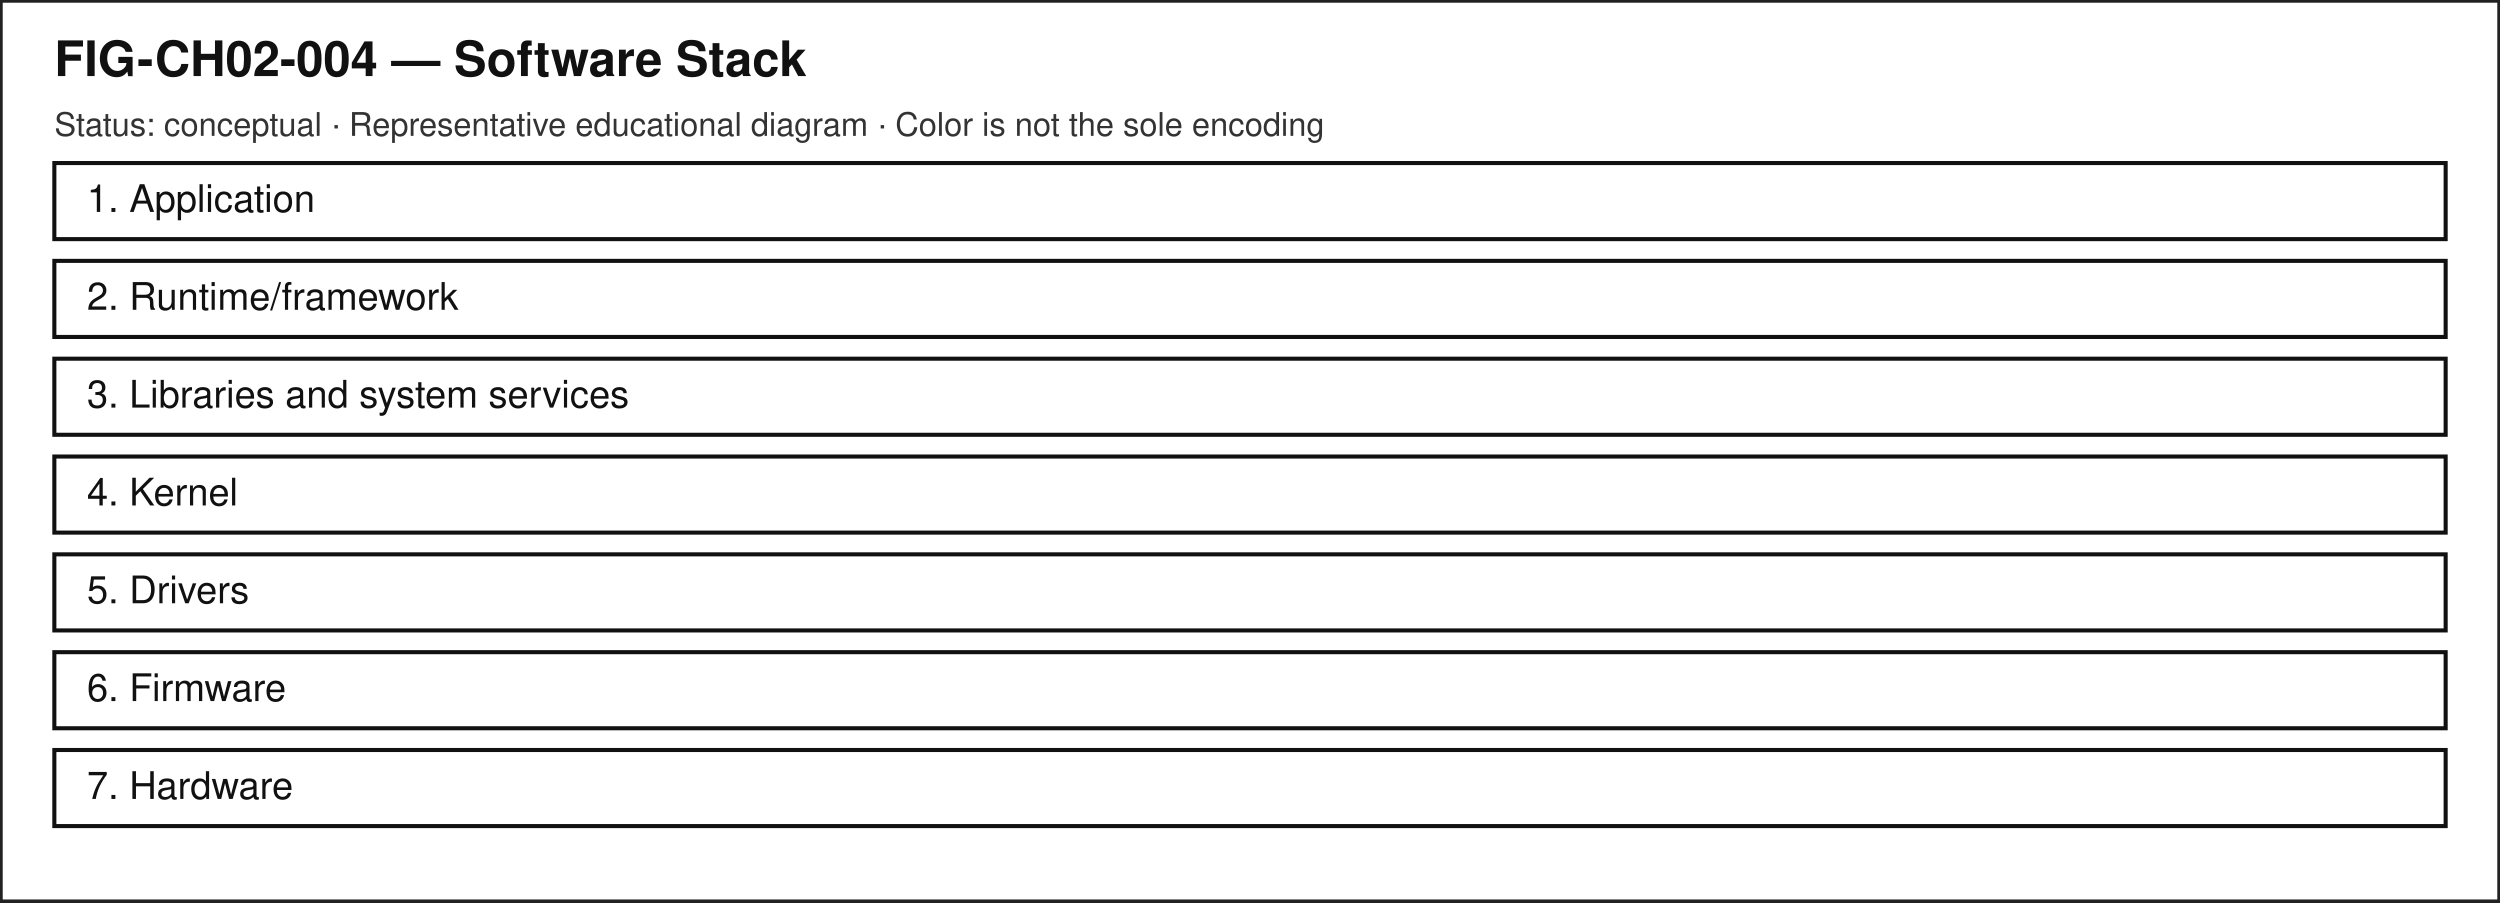
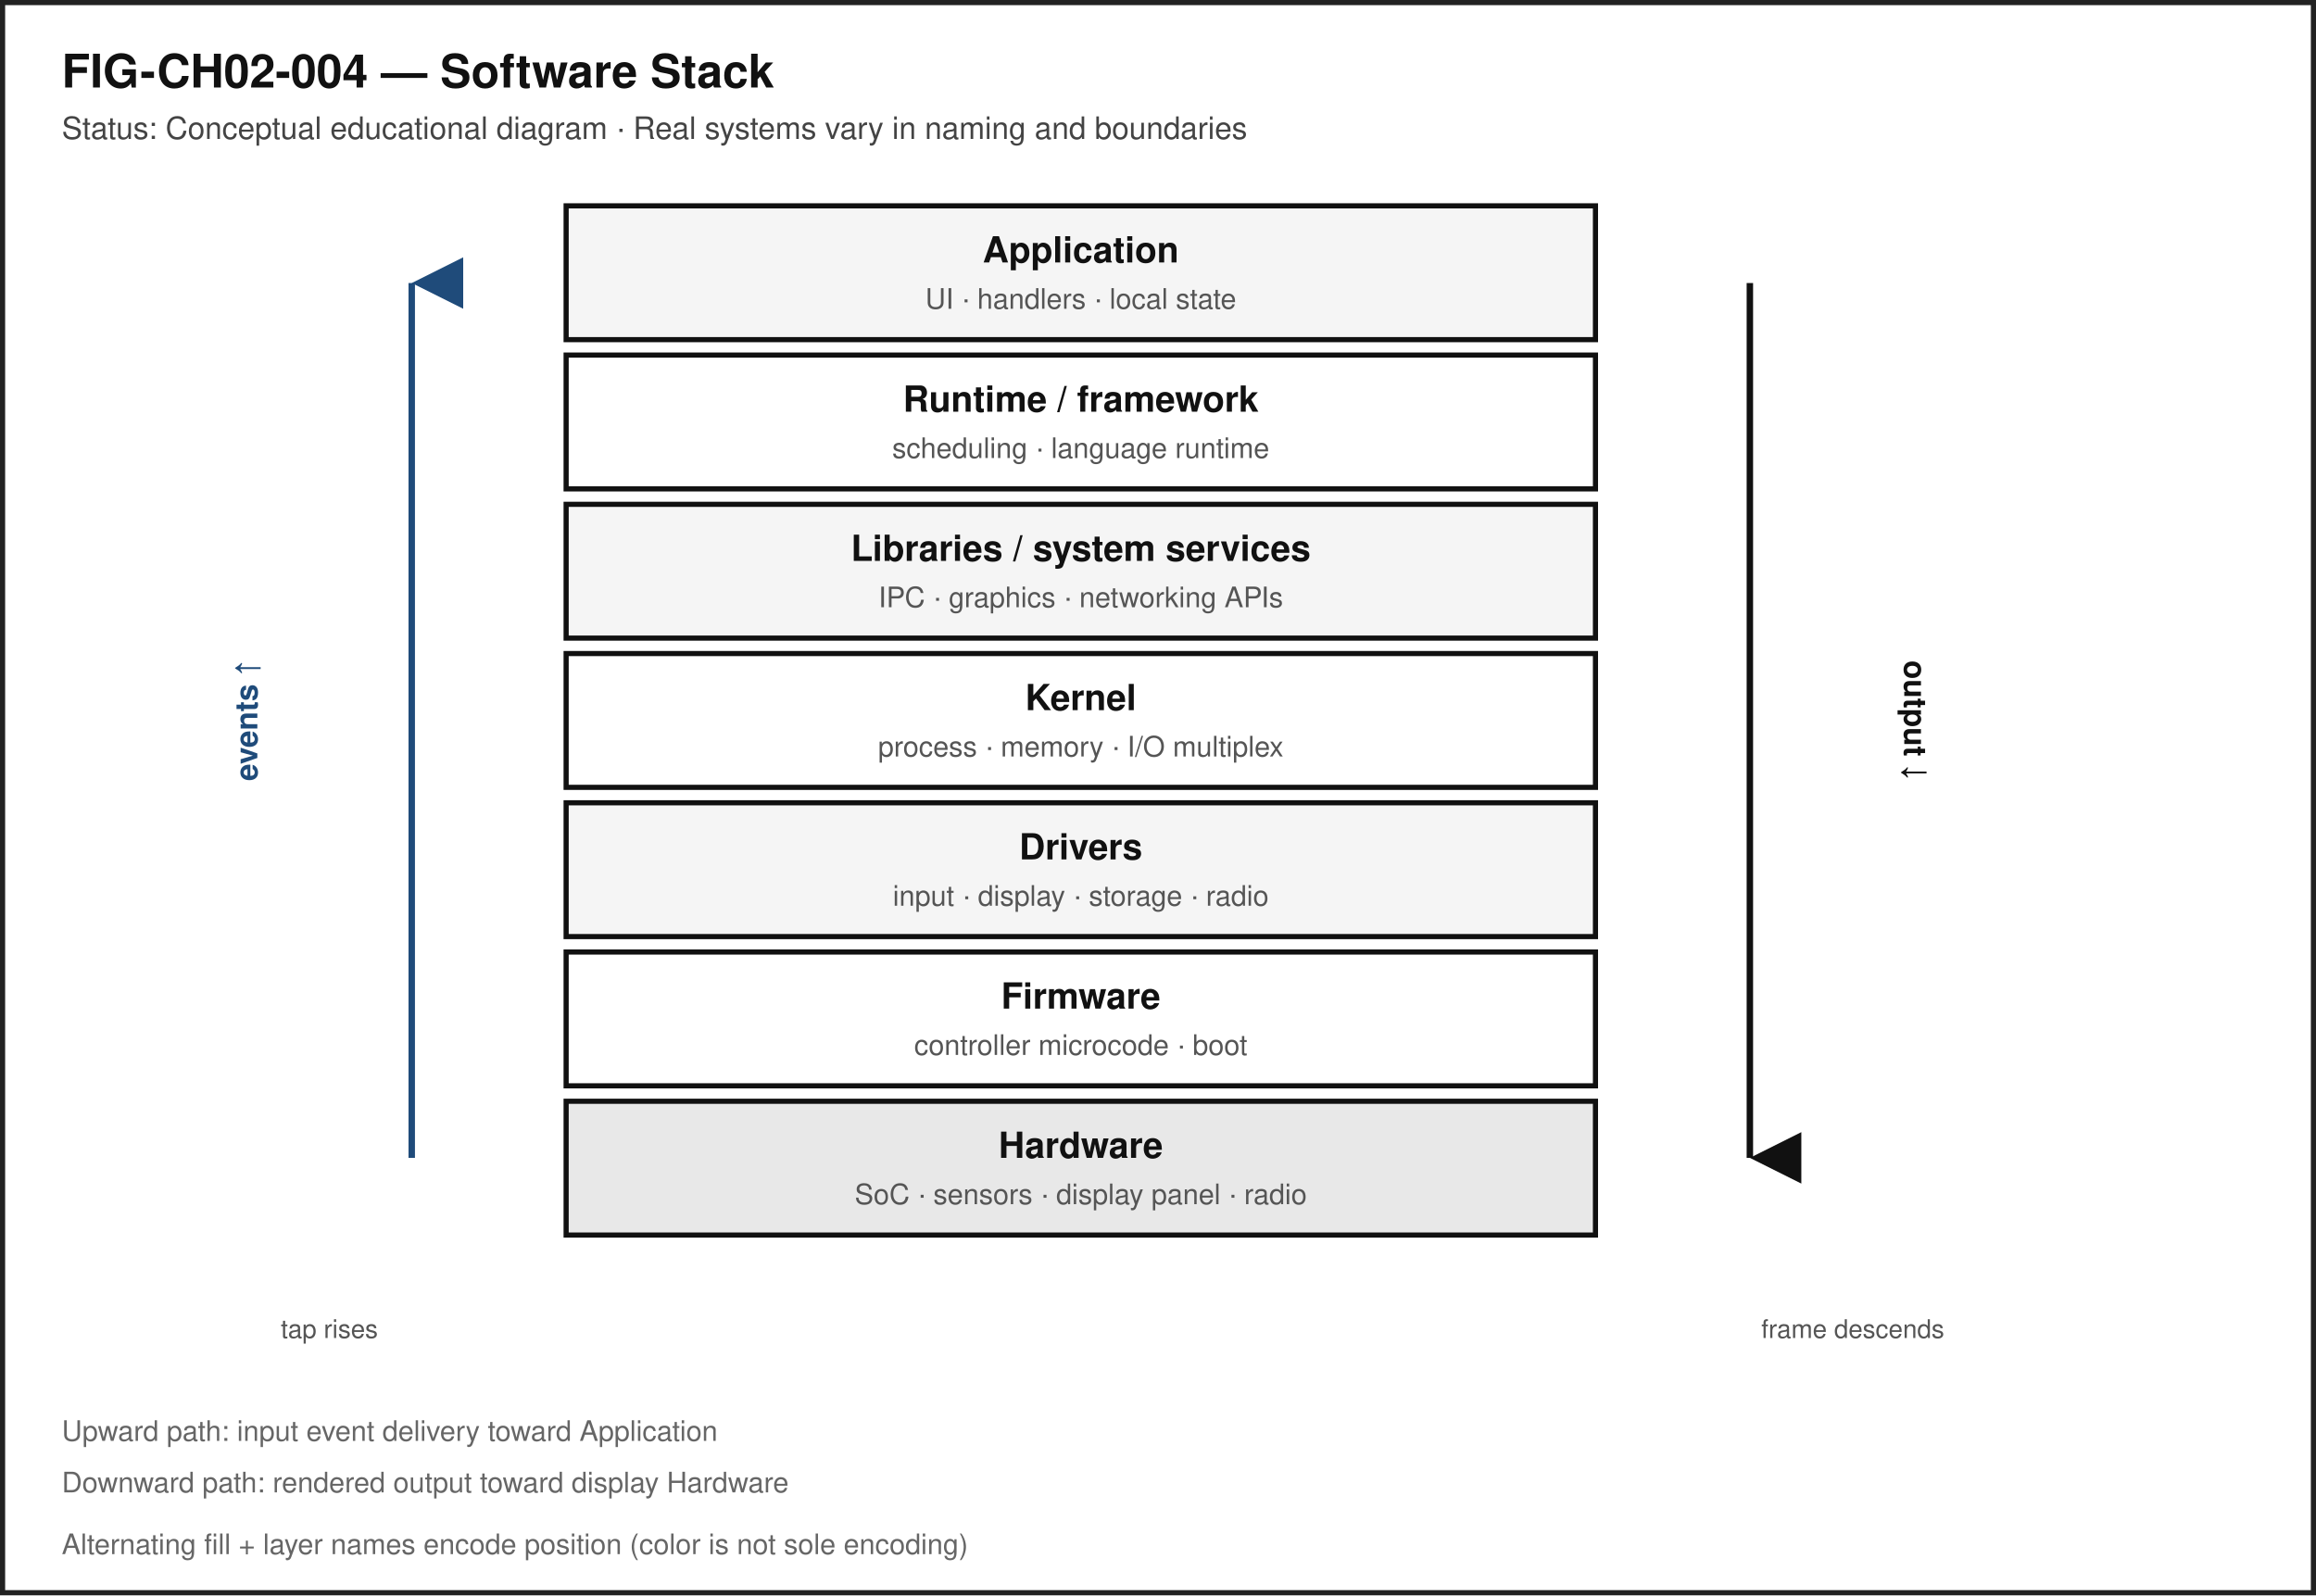
- <svg xmlns="http://www.w3.org/2000/svg" width="920" height="332" role="img" aria-label="Stacked layers from application down through runtime, libraries, kernel, drivers, firmware, and hardware.">
-   <rect width="100%" height="100%" fill="#ffffff" stroke="#222222" stroke-width="2" />
-   <text x="20" y="28" font-family="Helvetica,Arial,sans-serif" font-size="18" font-weight="bold" fill="#111">FIG-CH02-004 — Software Stack</text>
-   <text x="20" y="50" font-family="Helvetica,Arial,sans-serif" font-size="12" fill="#333">Status: conceptual · Representative educational diagram · Color is not the sole encoding</text>
-   <rect x="20" y="60" width="880" height="28" fill="none" stroke="#111" stroke-width="1.5" />
-   <text x="32" y="78" font-family="Helvetica,Arial,sans-serif" font-size="14" fill="#111">1. Application</text>
-   <rect x="20" y="96" width="880" height="28" fill="none" stroke="#111" stroke-width="1.5" />
-   <text x="32" y="114" font-family="Helvetica,Arial,sans-serif" font-size="14" fill="#111">2. Runtime/framework</text>
-   <rect x="20" y="132" width="880" height="28" fill="none" stroke="#111" stroke-width="1.5" />
-   <text x="32" y="150" font-family="Helvetica,Arial,sans-serif" font-size="14" fill="#111">3. Libraries and system services</text>
-   <rect x="20" y="168" width="880" height="28" fill="none" stroke="#111" stroke-width="1.5" />
-   <text x="32" y="186" font-family="Helvetica,Arial,sans-serif" font-size="14" fill="#111">4. Kernel</text>
-   <rect x="20" y="204" width="880" height="28" fill="none" stroke="#111" stroke-width="1.5" />
-   <text x="32" y="222" font-family="Helvetica,Arial,sans-serif" font-size="14" fill="#111">5. Drivers</text>
-   <rect x="20" y="240" width="880" height="28" fill="none" stroke="#111" stroke-width="1.5" />
-   <text x="32" y="258" font-family="Helvetica,Arial,sans-serif" font-size="14" fill="#111">6. Firmware</text>
-   <rect x="20" y="276" width="880" height="28" fill="none" stroke="#111" stroke-width="1.5" />
-   <text x="32" y="294" font-family="Helvetica,Arial,sans-serif" font-size="14" fill="#111">7. Hardware</text>
+ <svg xmlns="http://www.w3.org/2000/svg" width="900" height="620" viewBox="0 0 900 620" role="img" aria-label="Software stack layers Application through Hardware with upward event arrows and downward output arrows.">
+   <defs>
+     <marker id="arr004u" markerWidth="8" markerHeight="8" refX="4" refY="0" orient="auto">
+       <path d="M0,8 L4,0 L8,8 Z" fill="#1F4B7A" />
+     </marker>
+     <marker id="arr004d" markerWidth="8" markerHeight="8" refX="4" refY="8" orient="auto">
+       <path d="M0,0 L4,8 L8,0 Z" fill="#111111" />
+     </marker>
+   </defs>
+   <rect width="900" height="620" fill="#ffffff" />
+   <rect x="1" y="1" width="898" height="618" fill="none" stroke="#222222" stroke-width="2" />
+   <text x="24" y="34" font-family="Helvetica,Arial,sans-serif" font-size="18" font-weight="bold" fill="#111111">FIG-CH02-004 — Software Stack</text>
+   <text x="24" y="54" font-family="Helvetica,Arial,sans-serif" font-size="12" fill="#444444">Status: Conceptual educational diagram · Real systems vary in naming and boundaries</text>
+   <rect x="220" y="80" width="400" height="52" fill="#f5f5f5" stroke="#111111" stroke-width="2" />
+   <text x="420" y="102" text-anchor="middle" font-family="Helvetica,Arial,sans-serif" font-size="14" font-weight="bold" fill="#111111">Application</text>
+   <text x="420" y="120" text-anchor="middle" font-family="Helvetica,Arial,sans-serif" font-size="11" fill="#555555">UI · handlers · local state</text>
+   <rect x="220" y="138" width="400" height="52" fill="#ffffff" stroke="#111111" stroke-width="2" />
+   <text x="420" y="160" text-anchor="middle" font-family="Helvetica,Arial,sans-serif" font-size="14" font-weight="bold" fill="#111111">Runtime / framework</text>
+   <text x="420" y="178" text-anchor="middle" font-family="Helvetica,Arial,sans-serif" font-size="11" fill="#555555">scheduling · language runtime</text>
+   <rect x="220" y="196" width="400" height="52" fill="#f5f5f5" stroke="#111111" stroke-width="2" />
+   <text x="420" y="218" text-anchor="middle" font-family="Helvetica,Arial,sans-serif" font-size="14" font-weight="bold" fill="#111111">Libraries / system services</text>
+   <text x="420" y="236" text-anchor="middle" font-family="Helvetica,Arial,sans-serif" font-size="11" fill="#555555">IPC · graphics · networking APIs</text>
+   <rect x="220" y="254" width="400" height="52" fill="#ffffff" stroke="#111111" stroke-width="2" />
+   <text x="420" y="276" text-anchor="middle" font-family="Helvetica,Arial,sans-serif" font-size="14" font-weight="bold" fill="#111111">Kernel</text>
+   <text x="420" y="294" text-anchor="middle" font-family="Helvetica,Arial,sans-serif" font-size="11" fill="#555555">process · memory · I/O multiplex</text>
+   <rect x="220" y="312" width="400" height="52" fill="#f5f5f5" stroke="#111111" stroke-width="2" />
+   <text x="420" y="334" text-anchor="middle" font-family="Helvetica,Arial,sans-serif" font-size="14" font-weight="bold" fill="#111111">Drivers</text>
+   <text x="420" y="352" text-anchor="middle" font-family="Helvetica,Arial,sans-serif" font-size="11" fill="#555555">input · display · storage · radio</text>
+   <rect x="220" y="370" width="400" height="52" fill="#ffffff" stroke="#111111" stroke-width="2" />
+   <text x="420" y="392" text-anchor="middle" font-family="Helvetica,Arial,sans-serif" font-size="14" font-weight="bold" fill="#111111">Firmware</text>
+   <text x="420" y="410" text-anchor="middle" font-family="Helvetica,Arial,sans-serif" font-size="11" fill="#555555">controller microcode · boot</text>
+   <rect x="220" y="428" width="400" height="52" fill="#e8e8e8" stroke="#111111" stroke-width="2" />
+   <text x="420" y="450" text-anchor="middle" font-family="Helvetica,Arial,sans-serif" font-size="14" font-weight="bold" fill="#111111">Hardware</text>
+   <text x="420" y="468" text-anchor="middle" font-family="Helvetica,Arial,sans-serif" font-size="11" fill="#555555">SoC · sensors · display panel · radio</text>
+   <line x1="160" y1="450" x2="160" y2="110" stroke="#1F4B7A" stroke-width="2.5" marker-end="url(#arr004u)" />
+   <text x="100" y="280" text-anchor="middle" transform="rotate(-90 100 280)" font-family="Helvetica,Arial,sans-serif" font-size="12" font-weight="bold" fill="#1F4B7A">events ↑</text>
+   <text x="128" y="520" text-anchor="middle" font-family="Helvetica,Arial,sans-serif" font-size="10" fill="#555555">tap rises</text>
+   <line x1="680" y1="110" x2="680" y2="450" stroke="#111111" stroke-width="2.5" marker-end="url(#arr004d)" />
+   <text x="740" y="280" text-anchor="middle" transform="rotate(90 740 280)" font-family="Helvetica,Arial,sans-serif" font-size="12" font-weight="bold" fill="#111111">output ↓</text>
+   <text x="720" y="520" text-anchor="middle" font-family="Helvetica,Arial,sans-serif" font-size="10" fill="#555555">frame descends</text>
+   <text x="24" y="560" font-family="Helvetica,Arial,sans-serif" font-size="11" fill="#666666">Upward path: input event delivery toward Application</text>
+   <text x="24" y="580" font-family="Helvetica,Arial,sans-serif" font-size="11" fill="#666666">Downward path: rendered output toward display Hardware</text>
+   <text x="24" y="604" font-family="Helvetica,Arial,sans-serif" font-size="11" fill="#666666">Alternating fill + layer names encode position (color is not sole encoding)</text>
</svg>
